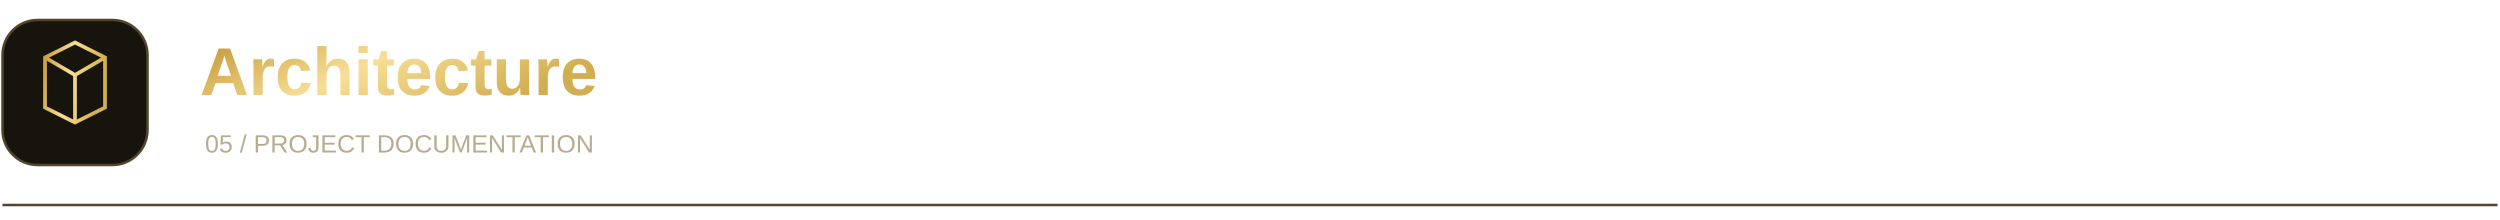
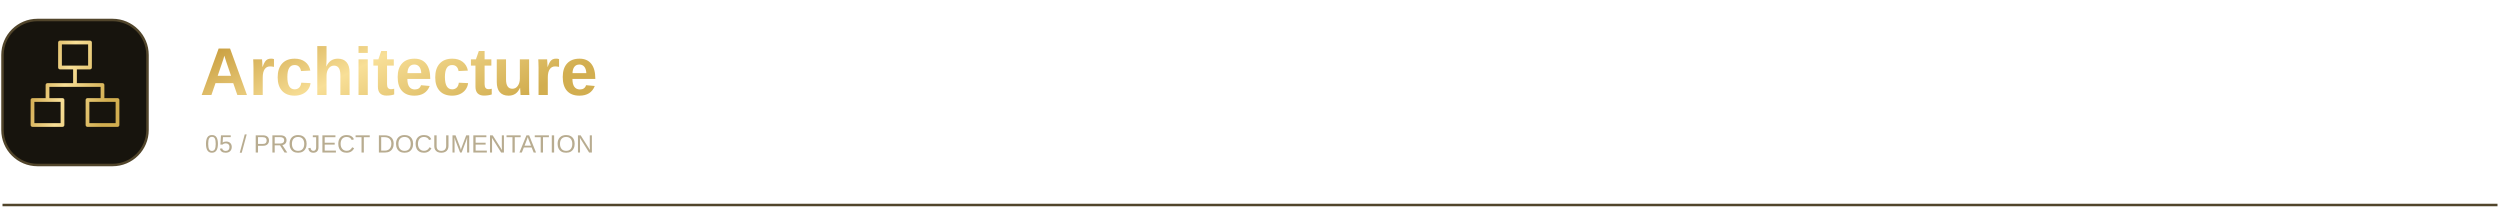
<svg xmlns="http://www.w3.org/2000/svg" width="1000" height="88" viewBox="0 0 1000 88" role="img">
  <defs>
    <linearGradient id="gold" x1="0%" y1="0%" x2="100%" y2="25%">
      <stop offset="0%" stop-color="#C59938" />
      <stop offset="48%" stop-color="#F8DF97" />
      <stop offset="100%" stop-color="#D2AE50" />
    </linearGradient>
    <linearGradient id="shine">
      <stop stop-color="#FFF3C8" stop-opacity="0" />
      <stop offset=".48" stop-color="#D6B960" stop-opacity=".15" />
      <stop offset=".53" stop-color="#FFF8E4" stop-opacity=".7" />
      <stop offset=".59" stop-color="#D6B960" stop-opacity=".12" />
      <stop offset="1" stop-color="#FFF3C8" stop-opacity="0" />
    </linearGradient>
    <clipPath id="hero">
      <rect x="1" y="1" width="998" height="258" rx="18" />
    </clipPath>
  </defs>
  <rect x="1" y="8" width="58" height="58" rx="14" fill="#17140D" stroke="#51452B" />
-   <path d="M18 23l12-6 12 6v20l-12 6-12-6z M18 23l12 7 12-7 M30 30v19" fill="none" stroke="url(#gold)" stroke-width="1.5" />
+   <path d="M24 17h12v10H24z M13 40h12v10H13z M35 40h12v10H35z M30 27v7 M19 40v-6h22v6" fill="none" stroke="url(#gold)" stroke-width="1.5" stroke-linejoin="round" stroke-linecap="round" />
  <text x="80" y="38" font-family="Segoe UI,Microsoft YaHei,Arial,sans-serif" font-size="27" font-weight="700" fill="url(#gold)">Architecture</text>
  <text x="82" y="61" font-family="Segoe UI,Microsoft YaHei,Arial,sans-serif" font-size="10" font-weight="400" fill="#B8AC90">05 / PROJECT DOCUMENTATION</text>
  <path d="M1 82H999" stroke="#51452B" />
</svg>
